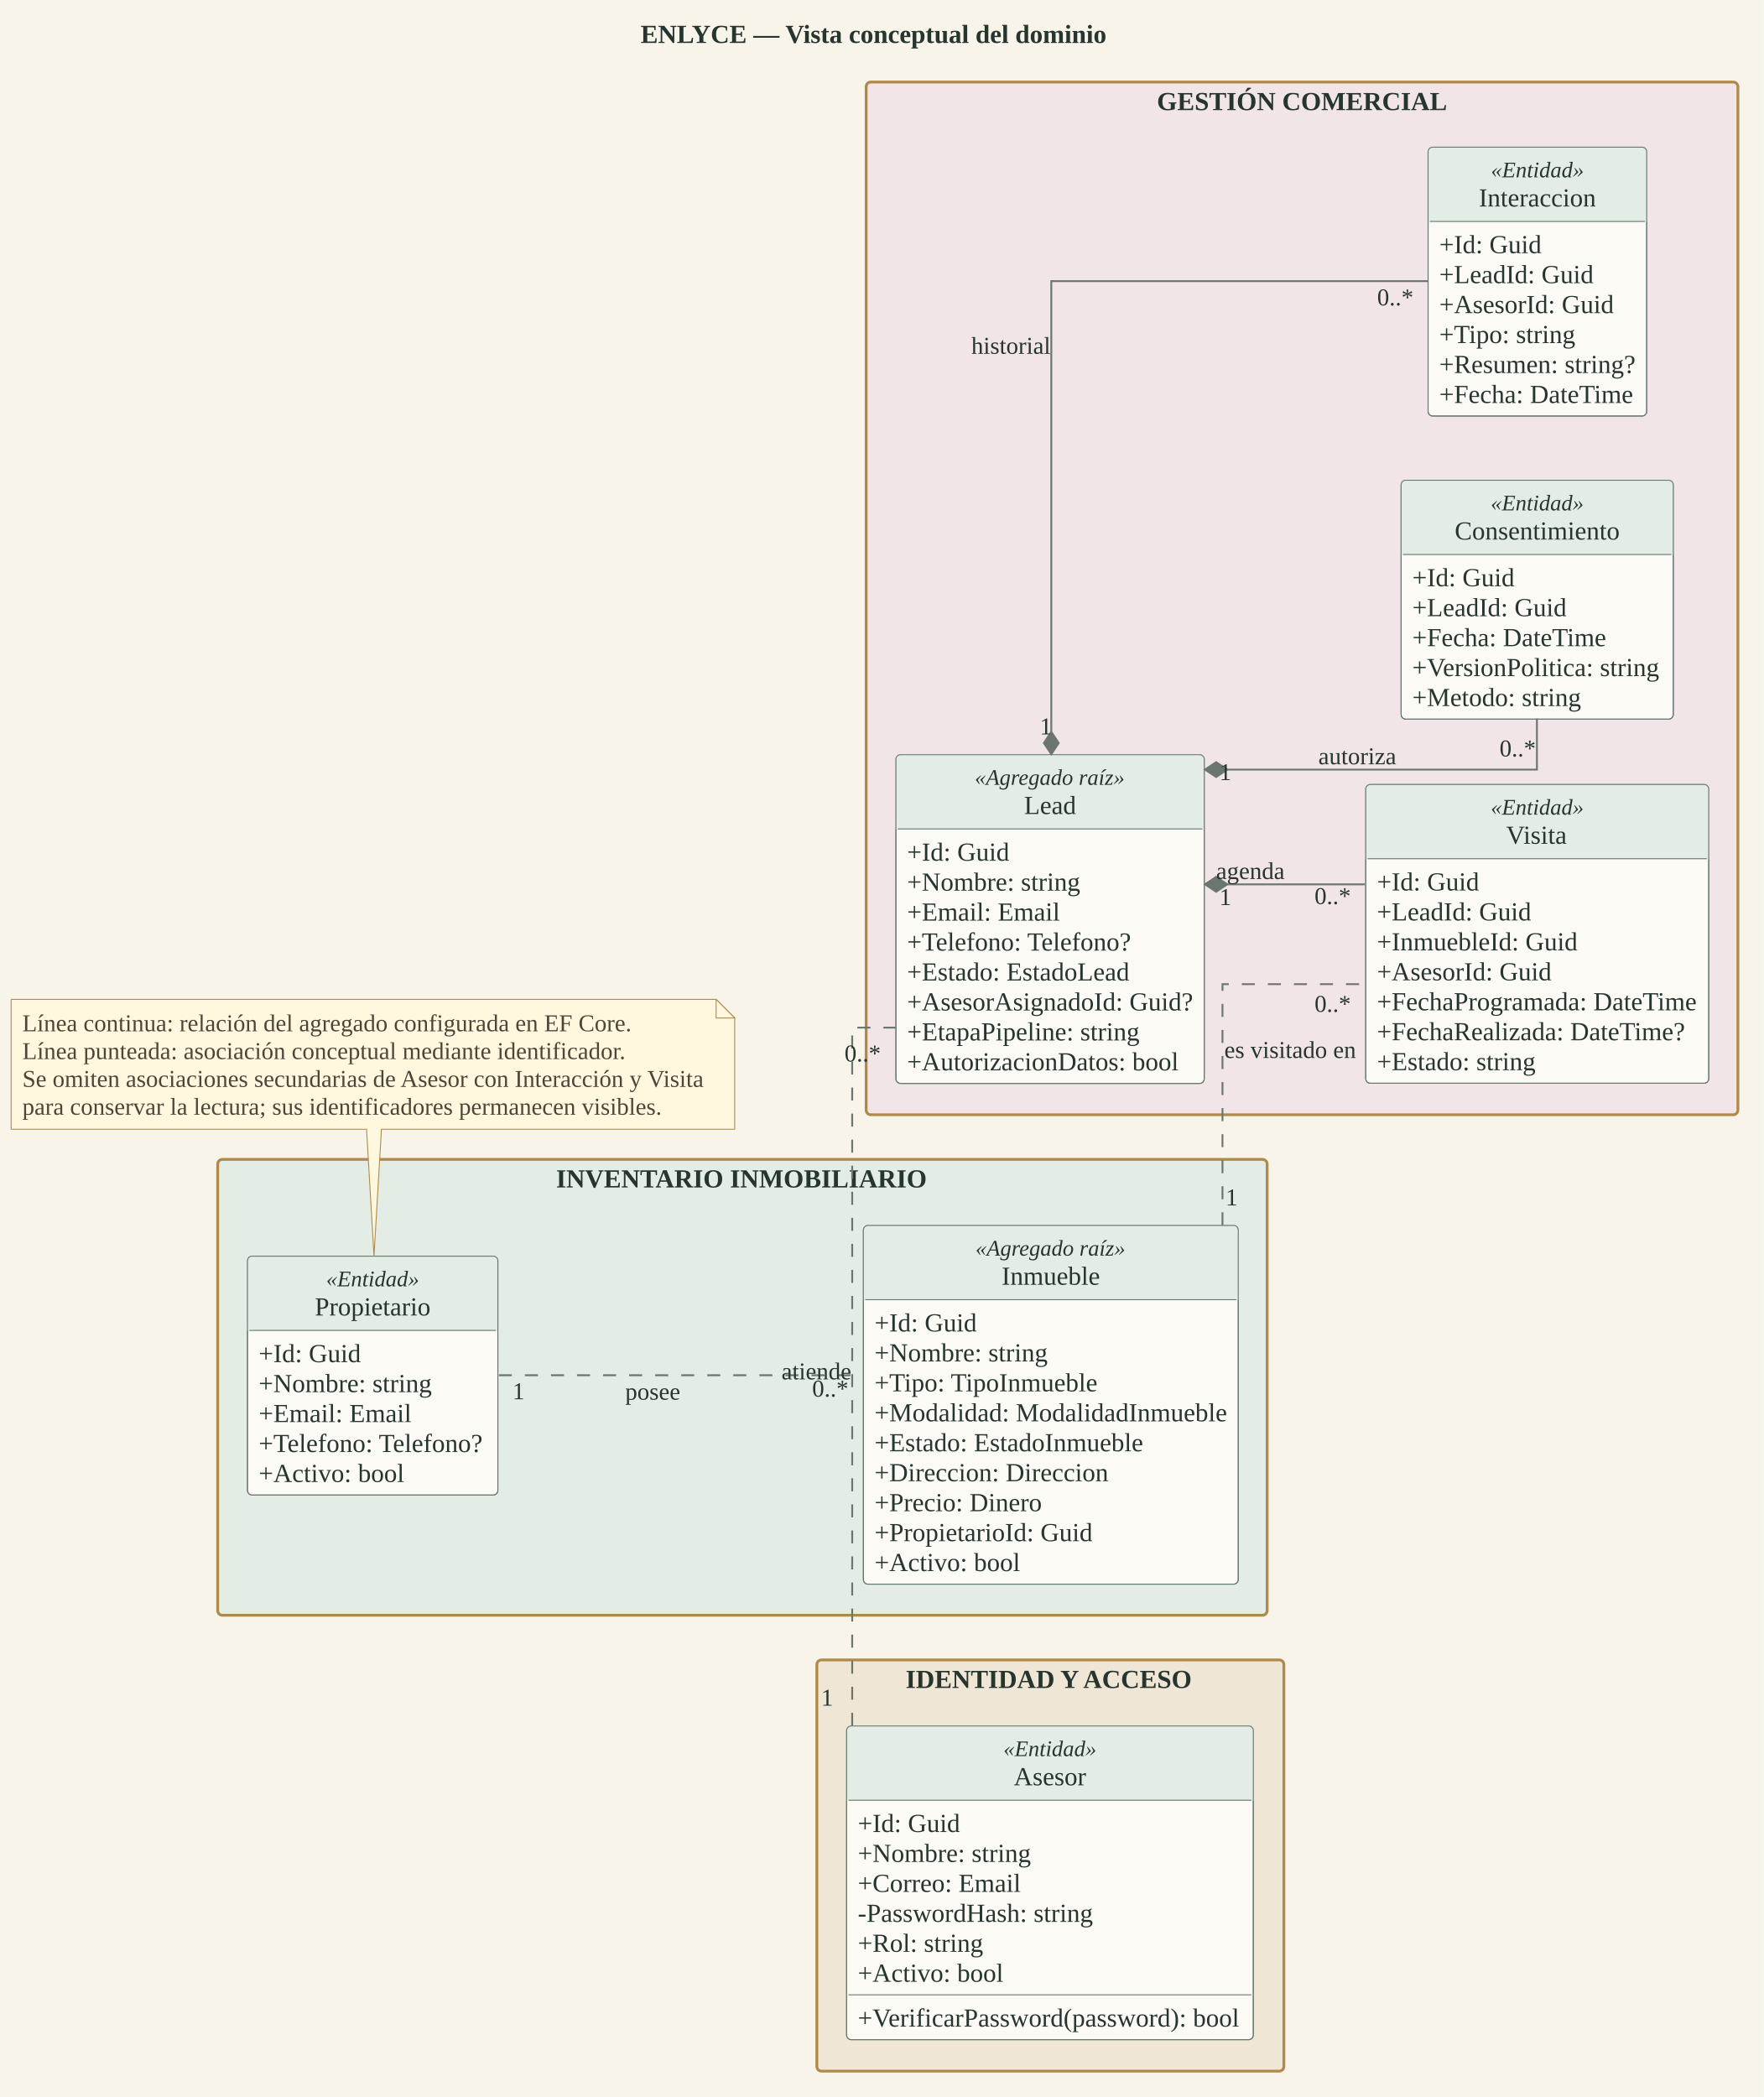
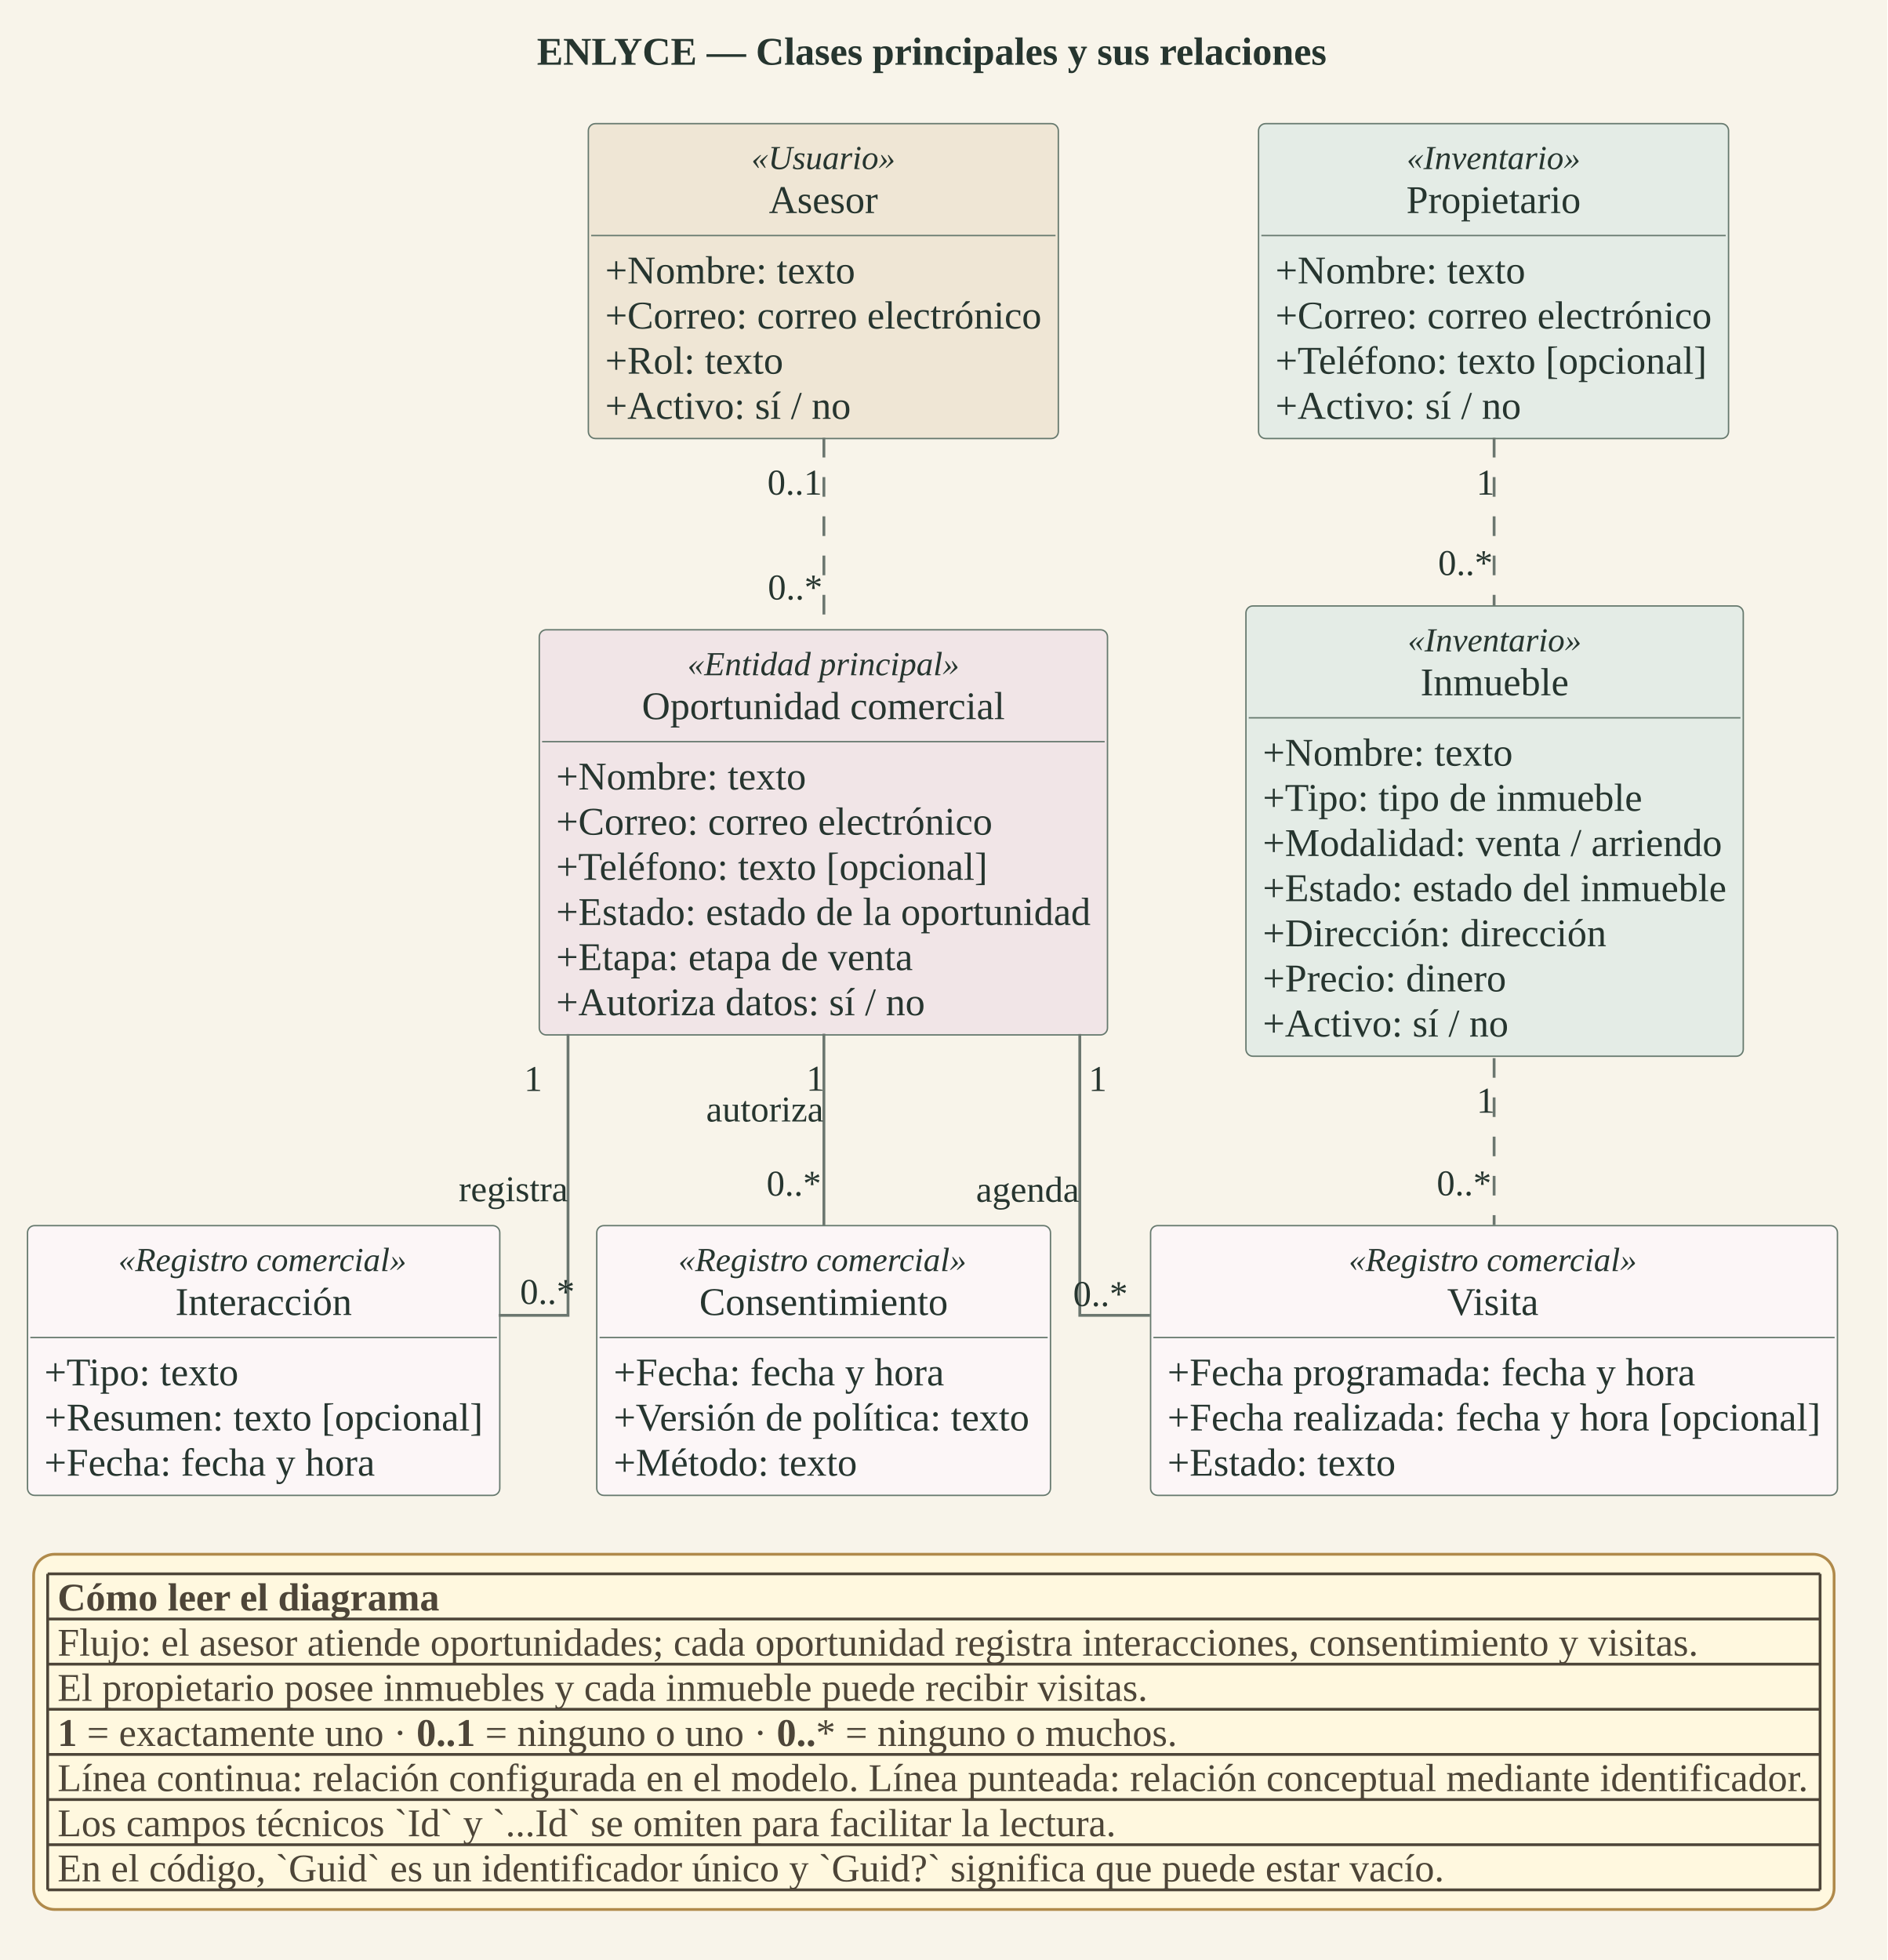
- <svg xmlns="http://www.w3.org/2000/svg" version="1.1" data-diagram-type="CLASS" style="width:948px;height:1127px;background:#F8F4EA;" width="948px" height="1127px" viewBox="0 0 948 1127" zoomAndPan="magnify" preserveAspectRatio="none" contentStyleType="text/css">
+ <svg xmlns="http://www.w3.org/2000/svg" version="1.1" data-diagram-type="CLASS" style="width:673px;height:699px;background:#F8F4EA;" width="673px" height="699px" viewBox="0 0 673 699" zoomAndPan="magnify" preserveAspectRatio="none" contentStyleType="text/css">
  <defs />
  <g font-family="sans-serif" lengthAdjust="spacing">
-     <rect x="0" y="0" width="948" height="1127" fill="#F8F4EA" style="stroke:none;" />
+     <rect x="0" y="0" width="673" height="699" fill="#F8F4EA" style="stroke:none;" />
    <g class="title" data-source-line="1">
-       <text x="344.295" y="23.07" fill="#26352F" font-size="14" textLength="252.41" font-weight="700" font-family="'Times New Roman'">ENLYCE — Vista conceptual del dominio</text>
+       <text x="191.467" y="23.07" fill="#26352F" font-size="14" textLength="283.124" font-weight="700" font-family="'Times New Roman'">ENLYCE — Clases principales y sus relaciones</text>
    </g>
-     <g class="cluster" data-qualified-name="IDENTIDAD Y ACCESO" id="ent0001" data-source-line="29">
-       <rect x="439" y="892.099" width="251" height="221" fill="#EFE6D5" style="stroke:#B08A4B;stroke-width:1.5;" rx="2.5" ry="2.5" />
-       <text x="486.71" y="907.169" fill="#26352F" font-size="14" textLength="155.579" font-weight="700" font-family="'Times New Roman'">IDENTIDAD Y ACCESO</text>
+     <g class="entity" data-qualified-name="Asesor" id="ent0001" data-source-line="24">
+       <rect x="209.812" y="44.099" width="167.6" height="112.292" fill="#EFE6D5" style="stroke:#66796E;stroke-width:0.5;" rx="2.5" ry="2.5" />
+       <text x="267.941" y="60.302" fill="#26352F" font-size="12" textLength="51.34" font-style="italic" font-family="Times New Roman">«Usuario»</text>
+       <text x="274.17" y="75.968" fill="#26352F" font-size="14" textLength="38.883" font-family="'Times New Roman'">Asesor</text>
+       <line x1="210.812" y1="83.996" x2="376.411" y2="83.996" style="stroke:#66796E;stroke-width:0.5;" />
+       <text x="215.812" y="101.066" fill="#26352F" font-size="14" textLength="89.154" font-family="'Times New Roman'">+Nombre: texto</text>
+       <text x="215.812" y="117.165" fill="#26352F" font-size="14" textLength="155.6" font-family="'Times New Roman'">+Correo: correo electrónico</text>
+       <text x="215.812" y="133.264" fill="#26352F" font-size="14" textLength="63.506" font-family="'Times New Roman'">+Rol: texto</text>
+       <text x="215.812" y="149.362" fill="#26352F" font-size="14" textLength="87.616" font-family="'Times New Roman'">+Activo: sí / no</text>
    </g>
-     <g class="cluster" data-qualified-name="GESTI.N COMERCIAL" id="ent0003" data-source-line="40">
-       <rect x="465.5" y="44.099" width="468.5" height="555" fill="#F1E5E7" style="stroke:#B08A4B;stroke-width:1.5;" rx="2.5" ry="2.5" />
-       <text x="621.766" y="59.169" fill="#26352F" font-size="14" textLength="155.969" font-weight="700" font-family="'Times New Roman'">GESTIÓN COMERCIAL</text>
+     <g class="entity" data-qualified-name="Lead" id="ent0002" data-source-line="31">
+       <rect x="192.312" y="224.599" width="202.627" height="144.489" fill="#F1E5E7" style="stroke:#66796E;stroke-width:0.5;" rx="2.5" ry="2.5" />
+       <text x="245.127" y="240.802" fill="#26352F" font-size="12" textLength="96.996" font-style="italic" font-family="Times New Roman">«Entidad principal»</text>
+       <text x="228.899" y="256.468" fill="#26352F" font-size="14" textLength="129.452" font-family="'Times New Roman'">Oportunidad comercial</text>
+       <line x1="193.312" y1="264.496" x2="393.938" y2="264.496" style="stroke:#66796E;stroke-width:0.5;" />
+       <text x="198.312" y="281.566" fill="#26352F" font-size="14" textLength="89.154" font-family="'Times New Roman'">+Nombre: texto</text>
+       <text x="198.312" y="297.665" fill="#26352F" font-size="14" textLength="155.6" font-family="'Times New Roman'">+Correo: correo electrónico</text>
+       <text x="198.312" y="313.764" fill="#26352F" font-size="14" textLength="154.841" font-family="'Times New Roman'">+Teléfono: texto [opcional]</text>
+       <text x="198.312" y="329.862" fill="#26352F" font-size="14" textLength="190.627" font-family="'Times New Roman'">+Estado: estado de la oportunidad</text>
+       <text x="198.312" y="345.961" fill="#26352F" font-size="14" textLength="127.217" font-family="'Times New Roman'">+Etapa: etapa de venta</text>
+       <text x="198.312" y="362.06" fill="#26352F" font-size="14" textLength="131.544" font-family="'Times New Roman'">+Autoriza datos: sí / no</text>
    </g>
-     <g class="cluster" data-qualified-name="INVENTARIO INMOBILIARIO" id="ent0011" data-source-line="79">
-       <rect x="117" y="623.099" width="564" height="245" fill="#E4ECE6" style="stroke:#B08A4B;stroke-width:1.5;" rx="2.5" ry="2.5" />
-       <text x="298.847" y="638.169" fill="#26352F" font-size="14" textLength="200.307" font-weight="700" font-family="'Times New Roman'">INVENTARIO INMOBILIARIO</text>
+     <g class="entity" data-qualified-name="Interaccion" id="ent0003" data-source-line="40">
+       <rect x="9.812" y="437.099" width="168.413" height="96.193" fill="#FCF6F7" style="stroke:#66796E;stroke-width:0.5;" rx="2.5" ry="2.5" />
+       <text x="42.195" y="453.302" fill="#26352F" font-size="12" textLength="103.646" font-style="italic" font-family="Times New Roman">«Registro comercial»</text>
+       <text x="62.539" y="468.968" fill="#26352F" font-size="14" textLength="62.959" font-family="'Times New Roman'">Interacción</text>
+       <line x1="10.812" y1="476.996" x2="177.225" y2="476.996" style="stroke:#66796E;stroke-width:0.5;" />
+       <text x="15.812" y="494.066" fill="#26352F" font-size="14" textLength="69.72" font-family="'Times New Roman'">+Tipo: texto</text>
+       <text x="15.812" y="510.165" fill="#26352F" font-size="14" textLength="156.413" font-family="'Times New Roman'">+Resumen: texto [opcional]</text>
+       <text x="15.812" y="526.264" fill="#26352F" font-size="14" textLength="117.893" font-family="'Times New Roman'">+Fecha: fecha y hora</text>
    </g>
-     <g class="entity" data-qualified-name="IDENTIDAD Y ACCESO.Asesor" id="ent0002" data-source-line="30">
-       <rect x="455" y="927.599" width="218.568" height="168.588" fill="#FCFAF4" style="stroke:#66796E;stroke-width:0.5;" rx="2.5" ry="2.5" />
-       <rect x="455" y="927.599" width="218.568" height="39.897" fill="#E4ECE6" style="stroke:#E4ECE6;stroke-width:0.5;" rx="2.5" ry="2.5" />
-       <rect x="455" y="964.996" width="218.568" height="2.5" fill="#E4ECE6" style="stroke:#E4ECE6;stroke-width:0.5;" />
-       <rect x="455" y="927.599" width="218.568" height="168.588" fill="none" style="stroke:#66796E;stroke-width:0.5;" rx="2.5" ry="2.5" />
-       <text x="539.285" y="943.802" fill="#26352F" font-size="12" textLength="49.998" font-style="italic" font-family="Times New Roman">«Entidad»</text>
-       <text x="544.843" y="959.468" fill="#26352F" font-size="14" textLength="38.883" font-family="'Times New Roman'">Asesor</text>
-       <line x1="456" y1="967.496" x2="672.568" y2="967.496" style="stroke:#66796E;stroke-width:0.5;" />
-       <text x="461" y="984.566" fill="#26352F" font-size="14" textLength="54.947" font-family="'Times New Roman'">+Id: Guid</text>
-       <text x="461" y="1000.665" fill="#26352F" font-size="14" textLength="93.051" font-family="'Times New Roman'">+Nombre: string</text>
-       <text x="461" y="1016.764" fill="#26352F" font-size="14" textLength="87.596" font-family="'Times New Roman'">+Correo: Email</text>
-       <text x="461" y="1032.862" fill="#26352F" font-size="14" textLength="126.383" font-family="'Times New Roman'">-PasswordHash: string</text>
-       <text x="461" y="1048.961" fill="#26352F" font-size="14" textLength="67.402" font-family="'Times New Roman'">+Rol: string</text>
-       <text x="461" y="1065.06" fill="#26352F" font-size="14" textLength="78.278" font-family="'Times New Roman'">+Activo: bool</text>
-       <line x1="456" y1="1072.088" x2="672.568" y2="1072.088" style="stroke:#66796E;stroke-width:0.5;" />
-       <text x="461" y="1089.158" fill="#26352F" font-size="14" textLength="206.568" font-family="'Times New Roman'">+VerificarPassword(password): bool</text>
+     <g class="entity" data-qualified-name="Consentimiento" id="ent0004" data-source-line="46">
+       <rect x="212.812" y="437.099" width="161.803" height="96.193" fill="#FCF6F7" style="stroke:#66796E;stroke-width:0.5;" rx="2.5" ry="2.5" />
+       <text x="241.89" y="453.302" fill="#26352F" font-size="12" textLength="103.646" font-style="italic" font-family="Times New Roman">«Registro comercial»</text>
+       <text x="249.382" y="468.968" fill="#26352F" font-size="14" textLength="88.662" font-family="'Times New Roman'">Consentimiento</text>
+       <line x1="213.812" y1="476.996" x2="373.614" y2="476.996" style="stroke:#66796E;stroke-width:0.5;" />
+       <text x="218.812" y="494.066" fill="#26352F" font-size="14" textLength="117.893" font-family="'Times New Roman'">+Fecha: fecha y hora</text>
+       <text x="218.812" y="510.165" fill="#26352F" font-size="14" textLength="149.803" font-family="'Times New Roman'">+Versión de política: texto</text>
+       <text x="218.812" y="526.264" fill="#26352F" font-size="14" textLength="86.83" font-family="'Times New Roman'">+Método: texto</text>
    </g>
-     <g class="entity" data-qualified-name="GESTI.N COMERCIAL.Lead" id="ent0004" data-source-line="41">
-       <rect x="481.5" y="405.599" width="165.706" height="176.687" fill="#FCFAF4" style="stroke:#66796E;stroke-width:0.5;" rx="2.5" ry="2.5" />
-       <rect x="481.5" y="405.599" width="165.706" height="39.897" fill="#E4ECE6" style="stroke:#E4ECE6;stroke-width:0.5;" rx="2.5" ry="2.5" />
-       <rect x="481.5" y="442.996" width="165.706" height="2.5" fill="#E4ECE6" style="stroke:#E4ECE6;stroke-width:0.5;" />
-       <rect x="481.5" y="405.599" width="165.706" height="176.687" fill="none" style="stroke:#66796E;stroke-width:0.5;" rx="2.5" ry="2.5" />
-       <text x="523.853" y="421.802" fill="#26352F" font-size="12" textLength="81" font-style="italic" font-family="Times New Roman">«Agregado raíz»</text>
-       <text x="550.363" y="437.468" fill="#26352F" font-size="14" textLength="27.979" font-family="'Times New Roman'">Lead</text>
-       <line x1="482.5" y1="445.496" x2="646.206" y2="445.496" style="stroke:#66796E;stroke-width:0.5;" />
-       <text x="487.5" y="462.566" fill="#26352F" font-size="14" textLength="54.947" font-family="'Times New Roman'">+Id: Guid</text>
-       <text x="487.5" y="478.665" fill="#26352F" font-size="14" textLength="93.051" font-family="'Times New Roman'">+Nombre: string</text>
-       <text x="487.5" y="494.764" fill="#26352F" font-size="14" textLength="82.154" font-family="'Times New Roman'">+Email: Email</text>
-       <text x="487.5" y="510.862" fill="#26352F" font-size="14" textLength="122.562" font-family="'Times New Roman'">+Telefono: Telefono?</text>
-       <text x="487.5" y="526.961" fill="#26352F" font-size="14" textLength="119.472" font-family="'Times New Roman'">+Estado: EstadoLead</text>
-       <text x="487.5" y="543.06" fill="#26352F" font-size="14" textLength="153.706" font-family="'Times New Roman'">+AsesorAsignadoId: Guid?</text>
-       <text x="487.5" y="559.158" fill="#26352F" font-size="14" textLength="124.927" font-family="'Times New Roman'">+EtapaPipeline: string</text>
-       <text x="487.5" y="575.257" fill="#26352F" font-size="14" textLength="145.92" font-family="'Times New Roman'">+AutorizacionDatos: bool</text>
+     <g class="entity" data-qualified-name="Visita" id="ent0005" data-source-line="52">
+       <rect x="410.312" y="437.099" width="244.935" height="96.193" fill="#FCF6F7" style="stroke:#66796E;stroke-width:0.5;" rx="2.5" ry="2.5" />
+       <text x="480.956" y="453.302" fill="#26352F" font-size="12" textLength="103.646" font-style="italic" font-family="Times New Roman">«Registro comercial»</text>
+       <text x="516.058" y="468.968" fill="#26352F" font-size="14" textLength="33.441" font-family="'Times New Roman'">Visita</text>
+       <line x1="411.312" y1="476.996" x2="654.246" y2="476.996" style="stroke:#66796E;stroke-width:0.5;" />
+       <text x="416.312" y="494.066" fill="#26352F" font-size="14" textLength="188.248" font-family="'Times New Roman'">+Fecha programada: fecha y hora</text>
+       <text x="416.312" y="510.165" fill="#26352F" font-size="14" textLength="232.935" font-family="'Times New Roman'">+Fecha realizada: fecha y hora [opcional]</text>
+       <text x="416.312" y="526.264" fill="#26352F" font-size="14" textLength="81.382" font-family="'Times New Roman'">+Estado: texto</text>
    </g>
-     <g class="entity" data-qualified-name="GESTI.N COMERCIAL.Interaccion" id="ent0005" data-source-line="51">
-       <rect x="767.5" y="79.099" width="117.492" height="144.489" fill="#FCFAF4" style="stroke:#66796E;stroke-width:0.5;" rx="2.5" ry="2.5" />
-       <rect x="767.5" y="79.099" width="117.492" height="39.897" fill="#E4ECE6" style="stroke:#E4ECE6;stroke-width:0.5;" rx="2.5" ry="2.5" />
-       <rect x="767.5" y="116.496" width="117.492" height="2.5" fill="#E4ECE6" style="stroke:#E4ECE6;stroke-width:0.5;" />
-       <rect x="767.5" y="79.099" width="117.492" height="144.489" fill="none" style="stroke:#66796E;stroke-width:0.5;" rx="2.5" ry="2.5" />
-       <text x="801.247" y="95.302" fill="#26352F" font-size="12" textLength="49.998" font-style="italic" font-family="Times New Roman">«Entidad»</text>
-       <text x="794.767" y="110.968" fill="#26352F" font-size="14" textLength="62.959" font-family="'Times New Roman'">Interaccion</text>
-       <line x1="768.5" y1="118.996" x2="883.992" y2="118.996" style="stroke:#66796E;stroke-width:0.5;" />
-       <text x="773.5" y="136.066" fill="#26352F" font-size="14" textLength="54.947" font-family="'Times New Roman'">+Id: Guid</text>
-       <text x="773.5" y="152.165" fill="#26352F" font-size="14" textLength="82.927" font-family="'Times New Roman'">+LeadId: Guid</text>
-       <text x="773.5" y="168.264" fill="#26352F" font-size="14" textLength="93.83" font-family="'Times New Roman'">+AsesorId: Guid</text>
-       <text x="773.5" y="184.362" fill="#26352F" font-size="14" textLength="73.616" font-family="'Times New Roman'">+Tipo: string</text>
-       <text x="773.5" y="200.461" fill="#26352F" font-size="14" textLength="105.492" font-family="'Times New Roman'">+Resumen: string?</text>
-       <text x="773.5" y="216.56" fill="#26352F" font-size="14" textLength="104.686" font-family="'Times New Roman'">+Fecha: DateTime</text>
+     <g class="entity" data-qualified-name="Inmueble" id="ent0009" data-source-line="62">
+       <rect x="444.312" y="216.099" width="177.354" height="160.588" fill="#E4ECE6" style="stroke:#66796E;stroke-width:0.5;" rx="2.5" ry="2.5" />
+       <text x="501.996" y="232.302" fill="#26352F" font-size="12" textLength="61.986" font-style="italic" font-family="Times New Roman">«Inventario»</text>
+       <text x="506.554" y="247.968" fill="#26352F" font-size="14" textLength="52.869" font-family="'Times New Roman'">Inmueble</text>
+       <line x1="445.312" y1="255.996" x2="620.666" y2="255.996" style="stroke:#66796E;stroke-width:0.5;" />
+       <text x="450.312" y="273.066" fill="#26352F" font-size="14" textLength="89.154" font-family="'Times New Roman'">+Nombre: texto</text>
+       <text x="450.312" y="289.165" fill="#26352F" font-size="14" textLength="135.816" font-family="'Times New Roman'">+Tipo: tipo de inmueble</text>
+       <text x="450.312" y="305.264" fill="#26352F" font-size="14" textLength="163.789" font-family="'Times New Roman'">+Modalidad: venta / arriendo</text>
+       <text x="450.312" y="321.362" fill="#26352F" font-size="14" textLength="165.354" font-family="'Times New Roman'">+Estado: estado del inmueble</text>
+       <text x="450.312" y="337.461" fill="#26352F" font-size="14" textLength="122.562" font-family="'Times New Roman'">+Dirección: dirección</text>
+       <text x="450.312" y="353.56" fill="#26352F" font-size="14" textLength="86.816" font-family="'Times New Roman'">+Precio: dinero</text>
+       <text x="450.312" y="369.658" fill="#26352F" font-size="14" textLength="87.616" font-family="'Times New Roman'">+Activo: sí / no</text>
    </g>
-     <g class="entity" data-qualified-name="GESTI.N COMERCIAL.Consentimiento" id="ent0006" data-source-line="59">
-       <rect x="753" y="258.099" width="146.271" height="128.391" fill="#FCFAF4" style="stroke:#66796E;stroke-width:0.5;" rx="2.5" ry="2.5" />
-       <rect x="753" y="258.099" width="146.271" height="39.897" fill="#E4ECE6" style="stroke:#E4ECE6;stroke-width:0.5;" rx="2.5" ry="2.5" />
-       <rect x="753" y="295.496" width="146.271" height="2.5" fill="#E4ECE6" style="stroke:#E4ECE6;stroke-width:0.5;" />
-       <rect x="753" y="258.099" width="146.271" height="128.391" fill="none" style="stroke:#66796E;stroke-width:0.5;" rx="2.5" ry="2.5" />
-       <text x="801.137" y="274.302" fill="#26352F" font-size="12" textLength="49.998" font-style="italic" font-family="Times New Roman">«Entidad»</text>
-       <text x="781.805" y="289.968" fill="#26352F" font-size="14" textLength="88.662" font-family="'Times New Roman'">Consentimiento</text>
-       <line x1="754" y1="297.996" x2="898.271" y2="297.996" style="stroke:#66796E;stroke-width:0.5;" />
-       <text x="759" y="315.066" fill="#26352F" font-size="14" textLength="54.947" font-family="'Times New Roman'">+Id: Guid</text>
-       <text x="759" y="331.165" fill="#26352F" font-size="14" textLength="82.927" font-family="'Times New Roman'">+LeadId: Guid</text>
-       <text x="759" y="347.264" fill="#26352F" font-size="14" textLength="104.686" font-family="'Times New Roman'">+Fecha: DateTime</text>
-       <text x="759" y="363.362" fill="#26352F" font-size="14" textLength="134.271" font-family="'Times New Roman'">+VersionPolitica: string</text>
-       <text x="759" y="379.461" fill="#26352F" font-size="14" textLength="90.727" font-family="'Times New Roman'">+Metodo: string</text>
+     <g class="entity" data-qualified-name="Propietario" id="ent0010" data-source-line="72">
+       <rect x="448.812" y="44.099" width="167.6" height="112.292" fill="#E4ECE6" style="stroke:#66796E;stroke-width:0.5;" rx="2.5" ry="2.5" />
+       <text x="501.618" y="60.302" fill="#26352F" font-size="12" textLength="61.986" font-style="italic" font-family="Times New Roman">«Inventario»</text>
+       <text x="501.508" y="75.968" fill="#26352F" font-size="14" textLength="62.207" font-family="'Times New Roman'">Propietario</text>
+       <line x1="449.812" y1="83.996" x2="615.411" y2="83.996" style="stroke:#66796E;stroke-width:0.5;" />
+       <text x="454.812" y="101.066" fill="#26352F" font-size="14" textLength="89.154" font-family="'Times New Roman'">+Nombre: texto</text>
+       <text x="454.812" y="117.165" fill="#26352F" font-size="14" textLength="155.6" font-family="'Times New Roman'">+Correo: correo electrónico</text>
+       <text x="454.812" y="133.264" fill="#26352F" font-size="14" textLength="154.841" font-family="'Times New Roman'">+Teléfono: texto [opcional]</text>
+       <text x="454.812" y="149.362" fill="#26352F" font-size="14" textLength="87.616" font-family="'Times New Roman'">+Activo: sí / no</text>
    </g>
-     <g class="entity" data-qualified-name="GESTI.N COMERCIAL.Visita" id="ent0007" data-source-line="66">
-       <rect x="734" y="421.599" width="184.327" height="160.588" fill="#FCFAF4" style="stroke:#66796E;stroke-width:0.5;" rx="2.5" ry="2.5" />
-       <rect x="734" y="421.599" width="184.327" height="39.897" fill="#E4ECE6" style="stroke:#E4ECE6;stroke-width:0.5;" rx="2.5" ry="2.5" />
-       <rect x="734" y="458.996" width="184.327" height="2.5" fill="#E4ECE6" style="stroke:#E4ECE6;stroke-width:0.5;" />
-       <rect x="734" y="421.599" width="184.327" height="160.588" fill="none" style="stroke:#66796E;stroke-width:0.5;" rx="2.5" ry="2.5" />
-       <text x="801.165" y="437.802" fill="#26352F" font-size="12" textLength="49.998" font-style="italic" font-family="Times New Roman">«Entidad»</text>
-       <text x="809.443" y="453.468" fill="#26352F" font-size="14" textLength="33.441" font-family="'Times New Roman'">Visita</text>
-       <line x1="735" y1="461.496" x2="917.327" y2="461.496" style="stroke:#66796E;stroke-width:0.5;" />
-       <text x="740" y="478.566" fill="#26352F" font-size="14" textLength="54.947" font-family="'Times New Roman'">+Id: Guid</text>
-       <text x="740" y="494.665" fill="#26352F" font-size="14" textLength="82.927" font-family="'Times New Roman'">+LeadId: Guid</text>
-       <text x="740" y="510.764" fill="#26352F" font-size="14" textLength="107.816" font-family="'Times New Roman'">+InmuebleId: Guid</text>
-       <text x="740" y="526.862" fill="#26352F" font-size="14" textLength="93.83" font-family="'Times New Roman'">+AsesorId: Guid</text>
-       <text x="740" y="542.961" fill="#26352F" font-size="14" textLength="172.327" font-family="'Times New Roman'">+FechaProgramada: DateTime</text>
-       <text x="740" y="559.06" fill="#26352F" font-size="14" textLength="166.086" font-family="'Times New Roman'">+FechaRealizada: DateTime?</text>
-       <text x="740" y="575.158" fill="#26352F" font-size="14" textLength="85.278" font-family="'Times New Roman'">+Estado: string</text>
+     <g class="link" data-entity-1="ent0002" data-entity-2="ent0003" id="lnk6" data-source-line="58" data-link-type="association">
+       <path d="M202.562,368.759 C202.562,416.029 202.562,469.099 202.562,469.099 C202.562,469.099 192.202,469.099 177.882,469.099" style="stroke:#6B766F;stroke-width:1;" fill="none" id="Lead-Interaccion" codeLine="58" />
+       <text x="163.562" y="428.405" fill="#26352F" font-size="13" textLength="38.981" font-family="'Times New Roman'">registra</text>
+       <text x="186.887" y="389.082" fill="#26352F" font-size="13" font-family="'Times New Roman'">1</text>
+       <text x="185.455" y="465.028" fill="#26352F" font-size="13" textLength="19.5" font-family="'Times New Roman'">0..*</text>
    </g>
-     <g class="entity" data-qualified-name="INVENTARIO INMOBILIARIO.Inmueble" id="ent0012" data-source-line="80">
-       <rect x="464" y="658.599" width="201.465" height="192.785" fill="#FCFAF4" style="stroke:#66796E;stroke-width:0.5;" rx="2.5" ry="2.5" />
-       <rect x="464" y="658.599" width="201.465" height="39.897" fill="#E4ECE6" style="stroke:#E4ECE6;stroke-width:0.5;" rx="2.5" ry="2.5" />
-       <rect x="464" y="695.996" width="201.465" height="2.5" fill="#E4ECE6" style="stroke:#E4ECE6;stroke-width:0.5;" />
-       <rect x="464" y="658.599" width="201.465" height="192.785" fill="none" style="stroke:#66796E;stroke-width:0.5;" rx="2.5" ry="2.5" />
-       <text x="524.232" y="674.802" fill="#26352F" font-size="12" textLength="81" font-style="italic" font-family="Times New Roman">«Agregado raíz»</text>
-       <text x="538.298" y="690.468" fill="#26352F" font-size="14" textLength="52.869" font-family="'Times New Roman'">Inmueble</text>
-       <line x1="465" y1="698.496" x2="664.465" y2="698.496" style="stroke:#66796E;stroke-width:0.5;" />
-       <text x="470" y="715.566" fill="#26352F" font-size="14" textLength="54.947" font-family="'Times New Roman'">+Id: Guid</text>
-       <text x="470" y="731.665" fill="#26352F" font-size="14" textLength="93.051" font-family="'Times New Roman'">+Nombre: string</text>
-       <text x="470" y="747.764" fill="#26352F" font-size="14" textLength="121.037" font-family="'Times New Roman'">+Tipo: TipoInmueble</text>
-       <text x="470" y="763.862" fill="#26352F" font-size="14" textLength="189.465" font-family="'Times New Roman'">+Modalidad: ModalidadInmueble</text>
-       <text x="470" y="779.961" fill="#26352F" font-size="14" textLength="144.361" font-family="'Times New Roman'">+Estado: EstadoInmueble</text>
-       <text x="470" y="796.06" fill="#26352F" font-size="14" textLength="125.672" font-family="'Times New Roman'">+Direccion: Direccion</text>
-       <text x="470" y="812.158" fill="#26352F" font-size="14" textLength="89.927" font-family="'Times New Roman'">+Precio: Dinero</text>
-       <text x="470" y="828.257" fill="#26352F" font-size="14" textLength="117.154" font-family="'Times New Roman'">+PropietarioId: Guid</text>
-       <text x="470" y="844.355" fill="#26352F" font-size="14" textLength="78.278" font-family="'Times New Roman'">+Activo: bool</text>
+     <g class="link" data-entity-1="ent0002" data-entity-2="ent0004" id="lnk7" data-source-line="59" data-link-type="association">
+       <path d="M293.812,368.669 C293.812,391.539 293.812,416.249 293.812,436.999" style="stroke:#6B766F;stroke-width:1;" fill="none" id="Lead-Consentimiento" codeLine="59" />
+       <text x="251.812" y="399.965" fill="#26352F" font-size="13" textLength="41.863" font-family="'Times New Roman'">autoriza</text>
+       <text x="287.547" y="388.983" fill="#26352F" font-size="13" font-family="'Times New Roman'">1</text>
+       <text x="273.353" y="426.414" fill="#26352F" font-size="13" textLength="19.5" font-family="'Times New Roman'">0..*</text>
    </g>
-     <g class="entity" data-qualified-name="INVENTARIO INMOBILIARIO.Propietario" id="ent0013" data-source-line="91">
-       <rect x="133" y="675.099" width="134.562" height="128.391" fill="#FCFAF4" style="stroke:#66796E;stroke-width:0.5;" rx="2.5" ry="2.5" />
-       <rect x="133" y="675.099" width="134.562" height="39.897" fill="#E4ECE6" style="stroke:#E4ECE6;stroke-width:0.5;" rx="2.5" ry="2.5" />
-       <rect x="133" y="712.496" width="134.562" height="2.5" fill="#E4ECE6" style="stroke:#E4ECE6;stroke-width:0.5;" />
-       <rect x="133" y="675.099" width="134.562" height="128.391" fill="none" style="stroke:#66796E;stroke-width:0.5;" rx="2.5" ry="2.5" />
-       <text x="175.282" y="691.302" fill="#26352F" font-size="12" textLength="49.998" font-style="italic" font-family="Times New Roman">«Entidad»</text>
-       <text x="169.177" y="706.968" fill="#26352F" font-size="14" textLength="62.207" font-family="'Times New Roman'">Propietario</text>
-       <line x1="134" y1="714.996" x2="266.562" y2="714.996" style="stroke:#66796E;stroke-width:0.5;" />
-       <text x="139" y="732.066" fill="#26352F" font-size="14" textLength="54.947" font-family="'Times New Roman'">+Id: Guid</text>
-       <text x="139" y="748.165" fill="#26352F" font-size="14" textLength="93.051" font-family="'Times New Roman'">+Nombre: string</text>
-       <text x="139" y="764.264" fill="#26352F" font-size="14" textLength="82.154" font-family="'Times New Roman'">+Email: Email</text>
-       <text x="139" y="780.362" fill="#26352F" font-size="14" textLength="122.562" font-family="'Times New Roman'">+Telefono: Telefono?</text>
-       <text x="139" y="796.461" fill="#26352F" font-size="14" textLength="78.278" font-family="'Times New Roman'">+Activo: bool</text>
+     <g class="link" data-entity-1="ent0002" data-entity-2="ent0005" id="lnk8" data-source-line="60" data-link-type="association">
+       <path d="M385.062,368.759 C385.062,416.029 385.062,469.099 385.062,469.099 C385.062,469.099 395.182,469.099 410.122,469.099" style="stroke:#6B766F;stroke-width:1;" fill="none" id="Lead-Visita" codeLine="60" />
+       <text x="348.062" y="428.595" fill="#26352F" font-size="13" textLength="36.81" font-family="'Times New Roman'">agenda</text>
+       <text x="388.207" y="389.082" fill="#26352F" font-size="13" font-family="'Times New Roman'">1</text>
+       <text x="382.671" y="465.786" fill="#26352F" font-size="13" textLength="19.5" font-family="'Times New Roman'">0..*</text>
    </g>
-     <g class="entity" data-qualified-name="GMN19" id="ent0020" data-source-line="107">
-       <path d="M6,537.099 L6,606.894 A0,0 0 0 0 6,606.894 L197,606.894 L201,675.009 L205,606.894 L394.847,606.894 A0,0 0 0 0 394.847,606.894 L394.847,547.099 L384.847,537.099 L6,537.099 A0,0 0 0 0 6,537.099" style="stroke:#B08A4B;stroke-width:0.5;" fill="#FFF8DF" />
-       <path d="M384.847,537.099 L384.847,547.099 L394.847,547.099 L384.847,537.099" style="stroke:#B08A4B;stroke-width:0.5;" fill="#FFF8DF" />
-       <text x="12" y="554.235" fill="#4D4538" font-size="13" textLength="327.393" font-family="'Times New Roman'">Línea continua: relación del agregado configurada en EF Core.</text>
-       <text x="12" y="569.184" fill="#4D4538" font-size="13" textLength="324.854" font-family="'Times New Roman'">Línea punteada: asociación conceptual mediante identificador.</text>
-       <text x="12" y="584.133" fill="#4D4538" font-size="13" textLength="367.847" font-family="'Times New Roman'">Se omiten asociaciones secundarias de Asesor con Interacción y Visita</text>
-       <text x="12" y="599.082" fill="#4D4538" font-size="13" textLength="343.63" font-family="'Times New Roman'">para conservar la lectura; sus identificadores permanecen visibles.</text>
+     <g class="link" data-entity-1="ent0001" data-entity-2="ent0002" id="lnk11" data-source-line="79" data-link-type="association">
+       <path d="M293.812,156.149 C293.812,177.359 293.812,201.809 293.812,224.309" style="stroke:#6B766F;stroke-width:1;stroke-dasharray:7,7;" fill="none" id="Asesor-Lead" codeLine="79" />
+       <text x="273.652" y="176.406" fill="#26352F" font-size="13" textLength="19.5" font-family="'Times New Roman'">0..1</text>
+       <text x="273.82" y="213.798" fill="#26352F" font-size="13" textLength="19.5" font-family="'Times New Roman'">0..*</text>
    </g>
-     <g class="link" data-entity-1="ent0004" data-entity-2="ent0005" id="lnk8" data-source-line="75" data-link-type="composition">
-       <path d="M565,393.319 C565,291.689 565,151.099 565,151.099 C565,151.099 690.48,151.099 767.43,151.099" style="stroke:#6B766F;stroke-width:1;" fill="none" id="Lead-backto-Interaccion" codeLine="75" />
-       <polygon points="565,405.319,569,399.319,565,393.319,561,399.319,565,405.319" fill="#6B766F" style="stroke:#6B766F;stroke-width:1;stroke-linejoin:miter;stroke-miterlimit:10;" />
-       <text x="522" y="190.135" fill="#26352F" font-size="13" textLength="42.605" font-family="'Times New Roman'">historial</text>
-       <text x="558.806" y="394.684" fill="#26352F" font-size="13" font-family="'Times New Roman'">1</text>
-       <text x="740.134" y="164.116" fill="#26352F" font-size="13" textLength="19.5" font-family="'Times New Roman'">0..*</text>
+     <g class="link" data-entity-1="ent0009" data-entity-2="ent0005" id="lnk12" data-source-line="80" data-link-type="association">
+       <path d="M532.812,377.359 C532.812,397.649 532.812,418.779 532.812,436.909" style="stroke:#6B766F;stroke-width:1;stroke-dasharray:7,7;" fill="none" id="Inmueble-Visita" codeLine="80" />
+       <text x="526.569" y="396.819" fill="#26352F" font-size="13" font-family="'Times New Roman'">1</text>
+       <text x="512.343" y="426.31" fill="#26352F" font-size="13" textLength="19.5" font-family="'Times New Roman'">0..*</text>
    </g>
-     <g class="link" data-entity-1="ent0004" data-entity-2="ent0006" id="lnk9" data-source-line="76" data-link-type="composition">
-       <path d="M659.6,413.599 C736.17,413.599 826,413.599 826,413.599 C826,413.599 826,401.519 826,386.149" style="stroke:#6B766F;stroke-width:1;" fill="none" id="Lead-backto-Consentimiento" codeLine="76" />
-       <polygon points="647.6,413.599,653.6,417.599,659.6,413.599,653.6,409.599,647.6,413.599" fill="#6B766F" style="stroke:#6B766F;stroke-width:1;stroke-linejoin:miter;stroke-miterlimit:10;" />
-       <text x="708.53" y="410.735" fill="#26352F" font-size="13" textLength="41.863" font-family="'Times New Roman'">autoriza</text>
-       <text x="655.304" y="419.245" fill="#26352F" font-size="13" font-family="'Times New Roman'">1</text>
-       <text x="805.915" y="406.533" fill="#26352F" font-size="13" textLength="19.5" font-family="'Times New Roman'">0..*</text>
+     <g class="link" data-entity-1="ent0010" data-entity-2="ent0009" id="lnk13" data-source-line="81" data-link-type="association">
+       <path d="M532.812,156.149 C532.812,174.749 532.812,195.849 532.812,215.929" style="stroke:#6B766F;stroke-width:1;stroke-dasharray:7,7;" fill="none" id="Propietario-Inmueble" codeLine="81" />
+       <text x="526.485" y="176.406" fill="#26352F" font-size="13" font-family="'Times New Roman'">1</text>
+       <text x="512.839" y="205.095" fill="#26352F" font-size="13" textLength="19.5" font-family="'Times New Roman'">0..*</text>
    </g>
-     <g class="link" data-entity-1="ent0004" data-entity-2="ent0007" id="lnk10" data-source-line="77" data-link-type="composition">
-       <path d="M659.6,475.269 C686.97,475.269 705.56,475.269 733.58,475.269" style="stroke:#6B766F;stroke-width:1;" fill="none" id="Lead-backto-Visita" codeLine="77" />
-       <polygon points="647.6,475.269,653.6,479.269,659.6,475.269,653.6,471.269,647.6,475.269" fill="#6B766F" style="stroke:#6B766F;stroke-width:1;stroke-linejoin:miter;stroke-miterlimit:10;" />
-       <text x="653.59" y="472.405" fill="#26352F" font-size="13" textLength="36.81" font-family="'Times New Roman'">agenda</text>
-       <text x="655.304" y="486.408" fill="#26352F" font-size="13" font-family="'Times New Roman'">1</text>
-       <text x="706.465" y="485.879" fill="#26352F" font-size="13" textLength="19.5" font-family="'Times New Roman'">0..*</text>
-     </g>
-     <g class="link" data-entity-1="ent0013" data-entity-2="ent0012" id="lnk14" data-source-line="98" data-link-type="association">
-       <path d="M268.11,739.099 C323.11,739.099 401.54,739.099 463.91,739.099" style="stroke:#6B766F;stroke-width:1;stroke-dasharray:7,7;" fill="none" id="Propietario-Inmueble" codeLine="98" />
-       <text x="336.01" y="752.235" fill="#26352F" font-size="13" textLength="29.599" font-family="'Times New Roman'">posee</text>
-       <text x="275.44" y="751.986" fill="#26352F" font-size="13" font-family="'Times New Roman'">1</text>
-       <text x="436.483" y="750.591" fill="#26352F" font-size="13" textLength="19.5" font-family="'Times New Roman'">0..*</text>
-     </g>
-     <g class="link" data-entity-1="ent0002" data-entity-2="ent0004" id="lnk15" data-source-line="101" data-link-type="association">
-       <path d="M458,927.489 C458,794.679 458,552.269 458,552.269 C458,552.269 467.76,552.269 481.37,552.269" style="stroke:#6B766F;stroke-width:1;stroke-dasharray:7,7;" fill="none" id="Asesor-Lead" codeLine="101" />
-       <text x="420" y="741.325" fill="#26352F" font-size="13" textLength="37.534" font-family="'Times New Roman'">atiende</text>
-       <text x="441.267" y="916.674" fill="#26352F" font-size="13" font-family="'Times New Roman'">1</text>
-       <text x="453.867" y="570.471" fill="#26352F" font-size="13" textLength="19.5" font-family="'Times New Roman'">0..*</text>
-     </g>
-     <g class="link" data-entity-1="ent0012" data-entity-2="ent0007" id="lnk16" data-source-line="102" data-link-type="association">
-       <path d="M657,658.529 C657,597.059 657,528.929 657,528.929 C657,528.929 694.13,528.929 733.59,528.929" style="stroke:#6B766F;stroke-width:1;stroke-dasharray:7,7;" fill="none" id="Inmueble-Visita" codeLine="102" />
-       <text x="658" y="568.575" fill="#26352F" font-size="13" textLength="70.764" font-family="'Times New Roman'">es visitado en</text>
-       <text x="658.693" y="647.815" fill="#26352F" font-size="13" font-family="'Times New Roman'">1</text>
-       <text x="706.476" y="543.815" fill="#26352F" font-size="13" textLength="19.5" font-family="'Times New Roman'">0..*</text>
+     <g class="legend" data-source-line="86">
+       <rect x="12" y="554.292" width="642.058" height="126.69" fill="#FFF8DF" style="stroke:#B08A4B;stroke-width:1;" rx="7.5" ry="7.5" />
+       <text x="20.5" y="574.362" fill="#4D4538" font-size="14" textLength="136.459" font-weight="700" font-family="'Times New Roman'">Cómo leer el diagrama</text>
+       <text x="20.5" y="590.461" fill="#4D4538" font-size="14" textLength="585.115" font-family="'Times New Roman'">Flujo: el asesor atiende oportunidades; cada oportunidad registra interacciones, consentimiento y visitas.</text>
+       <text x="20.5" y="606.56" fill="#4D4538" font-size="14" textLength="388.76" font-family="'Times New Roman'">El propietario posee inmuebles y cada inmueble puede recibir visitas.</text>
+       <text x="17" y="622.658" fill="#4D4538" font-size="14" font-family="'Times New Roman'"> </text>
+       <text x="20.5" y="622.658" fill="#4D4538" font-size="14" font-weight="700" font-family="'Times New Roman'">1</text>
+       <text x="31" y="622.658" fill="#4D4538" font-size="14" textLength="114.01" font-family="'Times New Roman'">= exactamente uno ·</text>
+       <text x="148.51" y="622.658" fill="#4D4538" font-size="14" textLength="21" font-weight="700" font-family="'Times New Roman'">0..1</text>
+       <text x="173.01" y="622.658" fill="#4D4538" font-size="14" textLength="100.447" font-family="'Times New Roman'">= ninguno o uno ·</text>
+       <text x="276.957" y="622.658" fill="#4D4538" font-size="14" textLength="14" font-weight="700" font-family="'Times New Roman'">0..</text>
+       <text x="290.957" y="622.658" fill="#4D4538" font-size="14" textLength="128.837" font-family="'Times New Roman'">* = ninguno o muchos.</text>
+       <text x="20.5" y="638.757" fill="#4D4538" font-size="14" textLength="625.058" font-family="'Times New Roman'">Línea continua: relación configurada en el modelo. Línea punteada: relación conceptual mediante identificador.</text>
+       <text x="20.5" y="654.855" fill="#4D4538" font-size="14" textLength="377.453" font-family="'Times New Roman'">Los campos técnicos `Id` y `...Id` se omiten para facilitar la lectura.</text>
+       <text x="20.5" y="670.954" fill="#4D4538" font-size="14" textLength="494.505" font-family="'Times New Roman'">En el código, `Guid` es un identificador único y `Guid?` significa que puede estar vacío.</text>
+       <line x1="17" y1="561.292" x2="649.058" y2="561.292" style="stroke:#4D4538;stroke-width:1;" />
+       <line x1="17" y1="577.391" x2="649.058" y2="577.391" style="stroke:#4D4538;stroke-width:1;" />
+       <line x1="17" y1="593.489" x2="649.058" y2="593.489" style="stroke:#4D4538;stroke-width:1;" />
+       <line x1="17" y1="609.588" x2="649.058" y2="609.588" style="stroke:#4D4538;stroke-width:1;" />
+       <line x1="17" y1="625.687" x2="649.058" y2="625.687" style="stroke:#4D4538;stroke-width:1;" />
+       <line x1="17" y1="641.785" x2="649.058" y2="641.785" style="stroke:#4D4538;stroke-width:1;" />
+       <line x1="17" y1="657.884" x2="649.058" y2="657.884" style="stroke:#4D4538;stroke-width:1;" />
+       <line x1="17" y1="673.982" x2="649.058" y2="673.982" style="stroke:#4D4538;stroke-width:1;" />
+       <line x1="17" y1="561.292" x2="17" y2="673.982" style="stroke:#4D4538;stroke-width:1;" />
+       <line x1="649.058" y1="561.292" x2="649.058" y2="673.982" style="stroke:#4D4538;stroke-width:1;" />
    </g>
  </g>
</svg>
